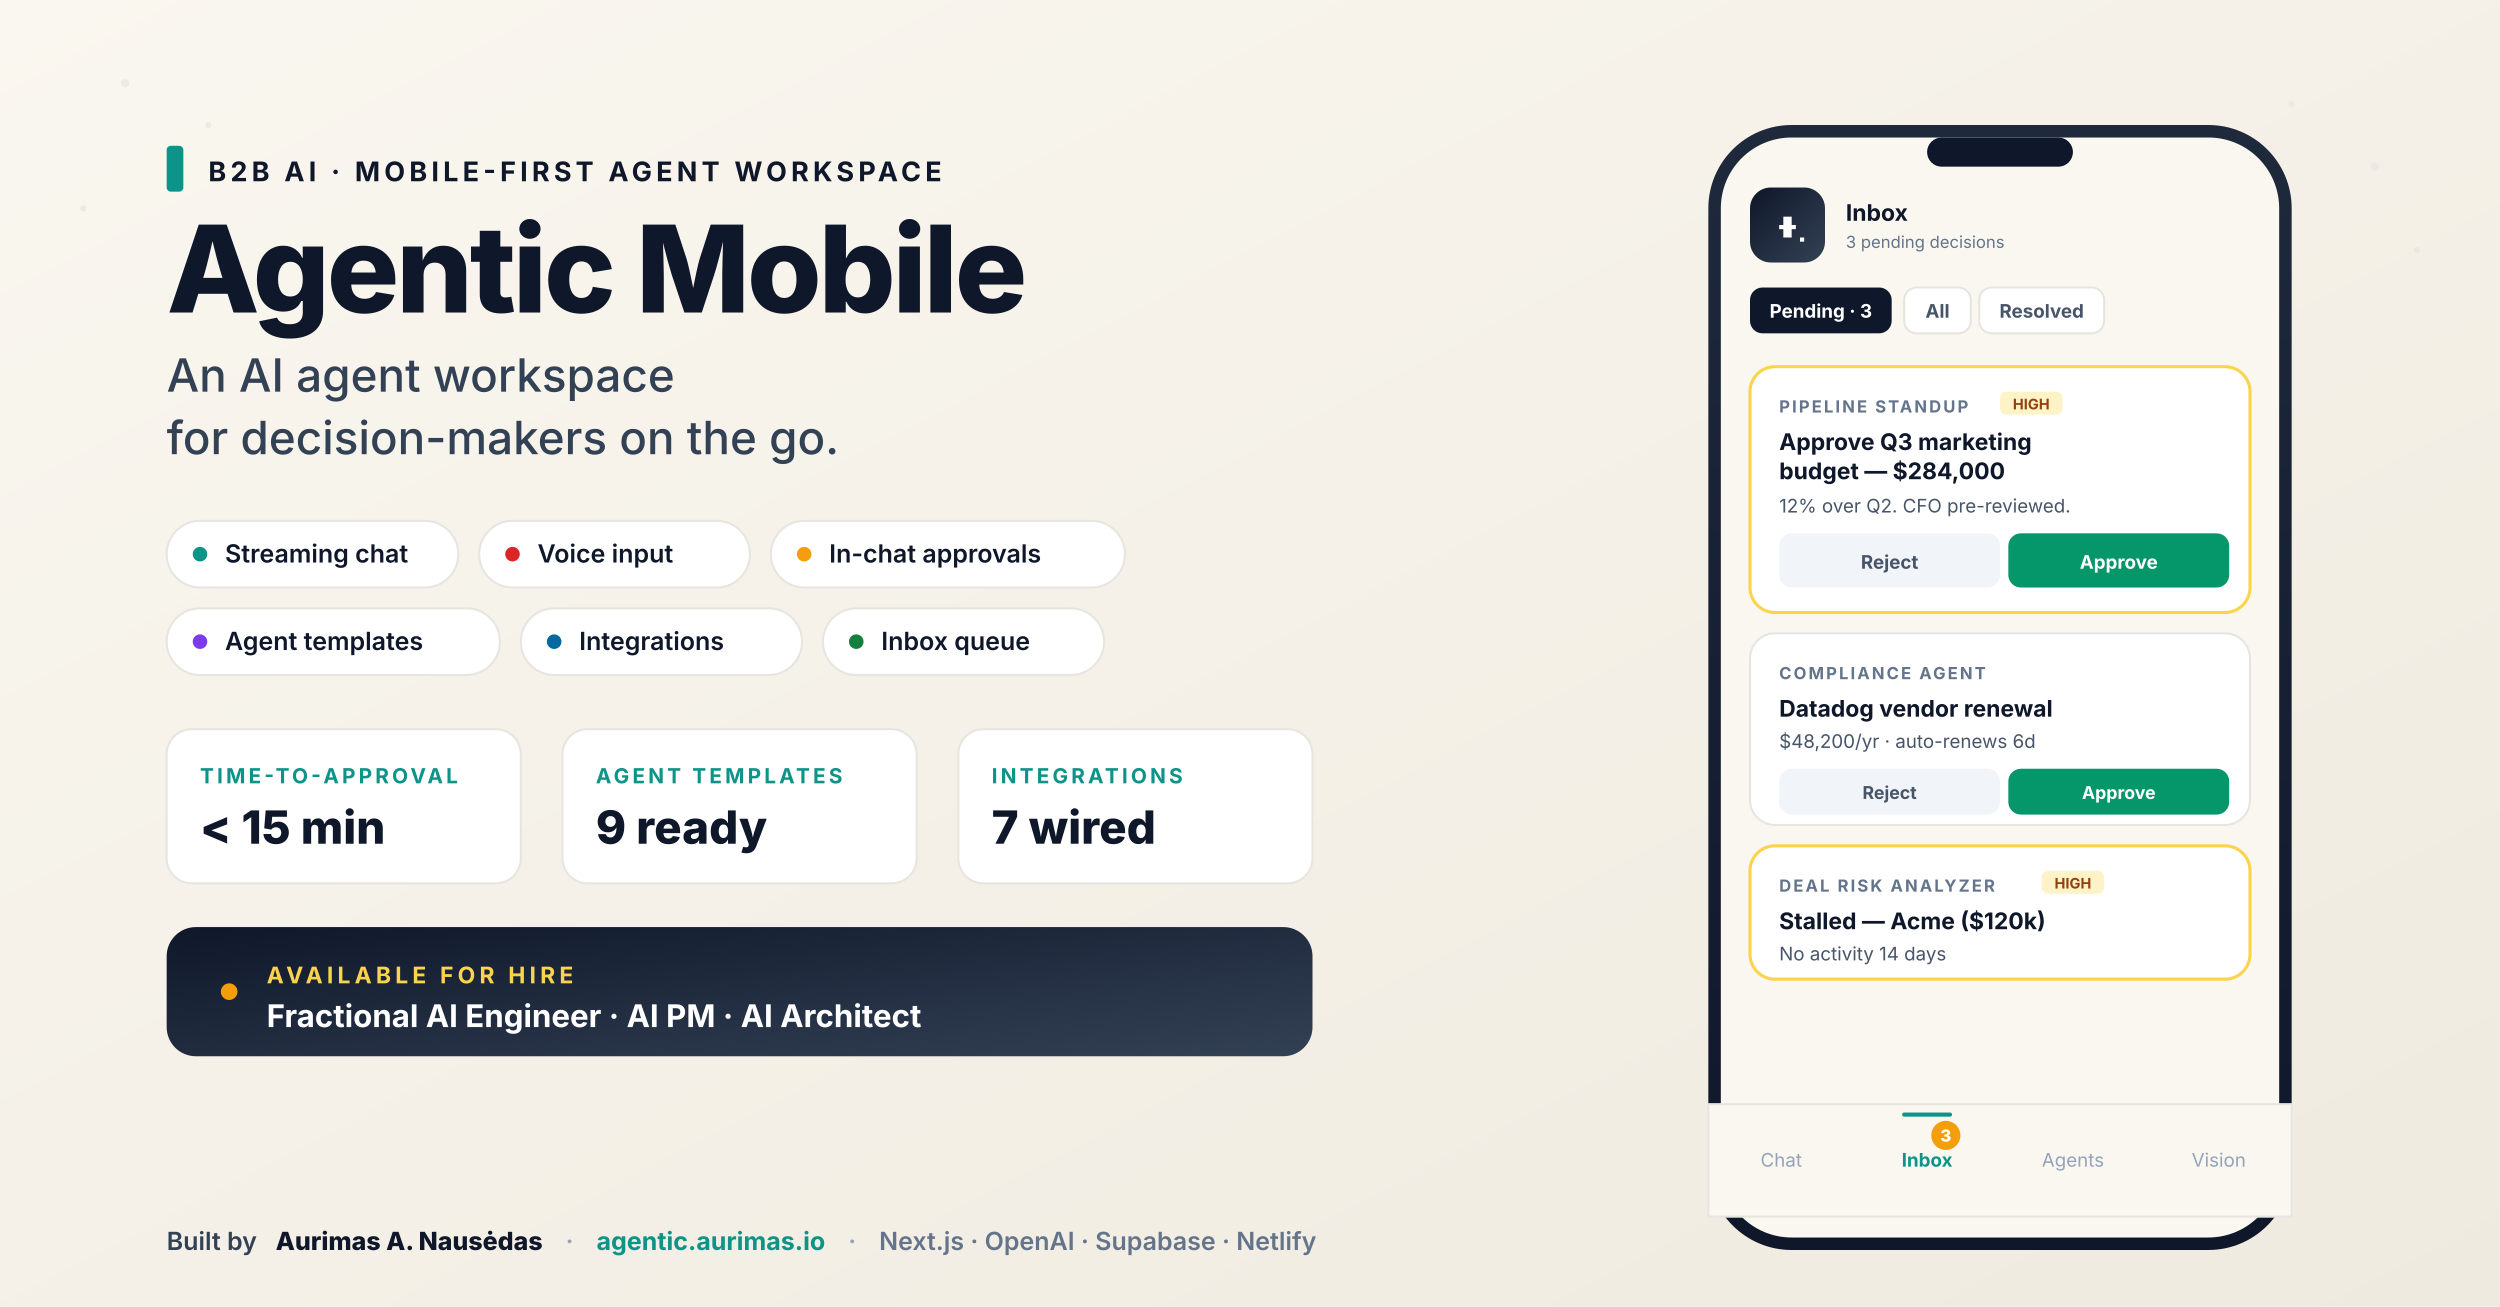
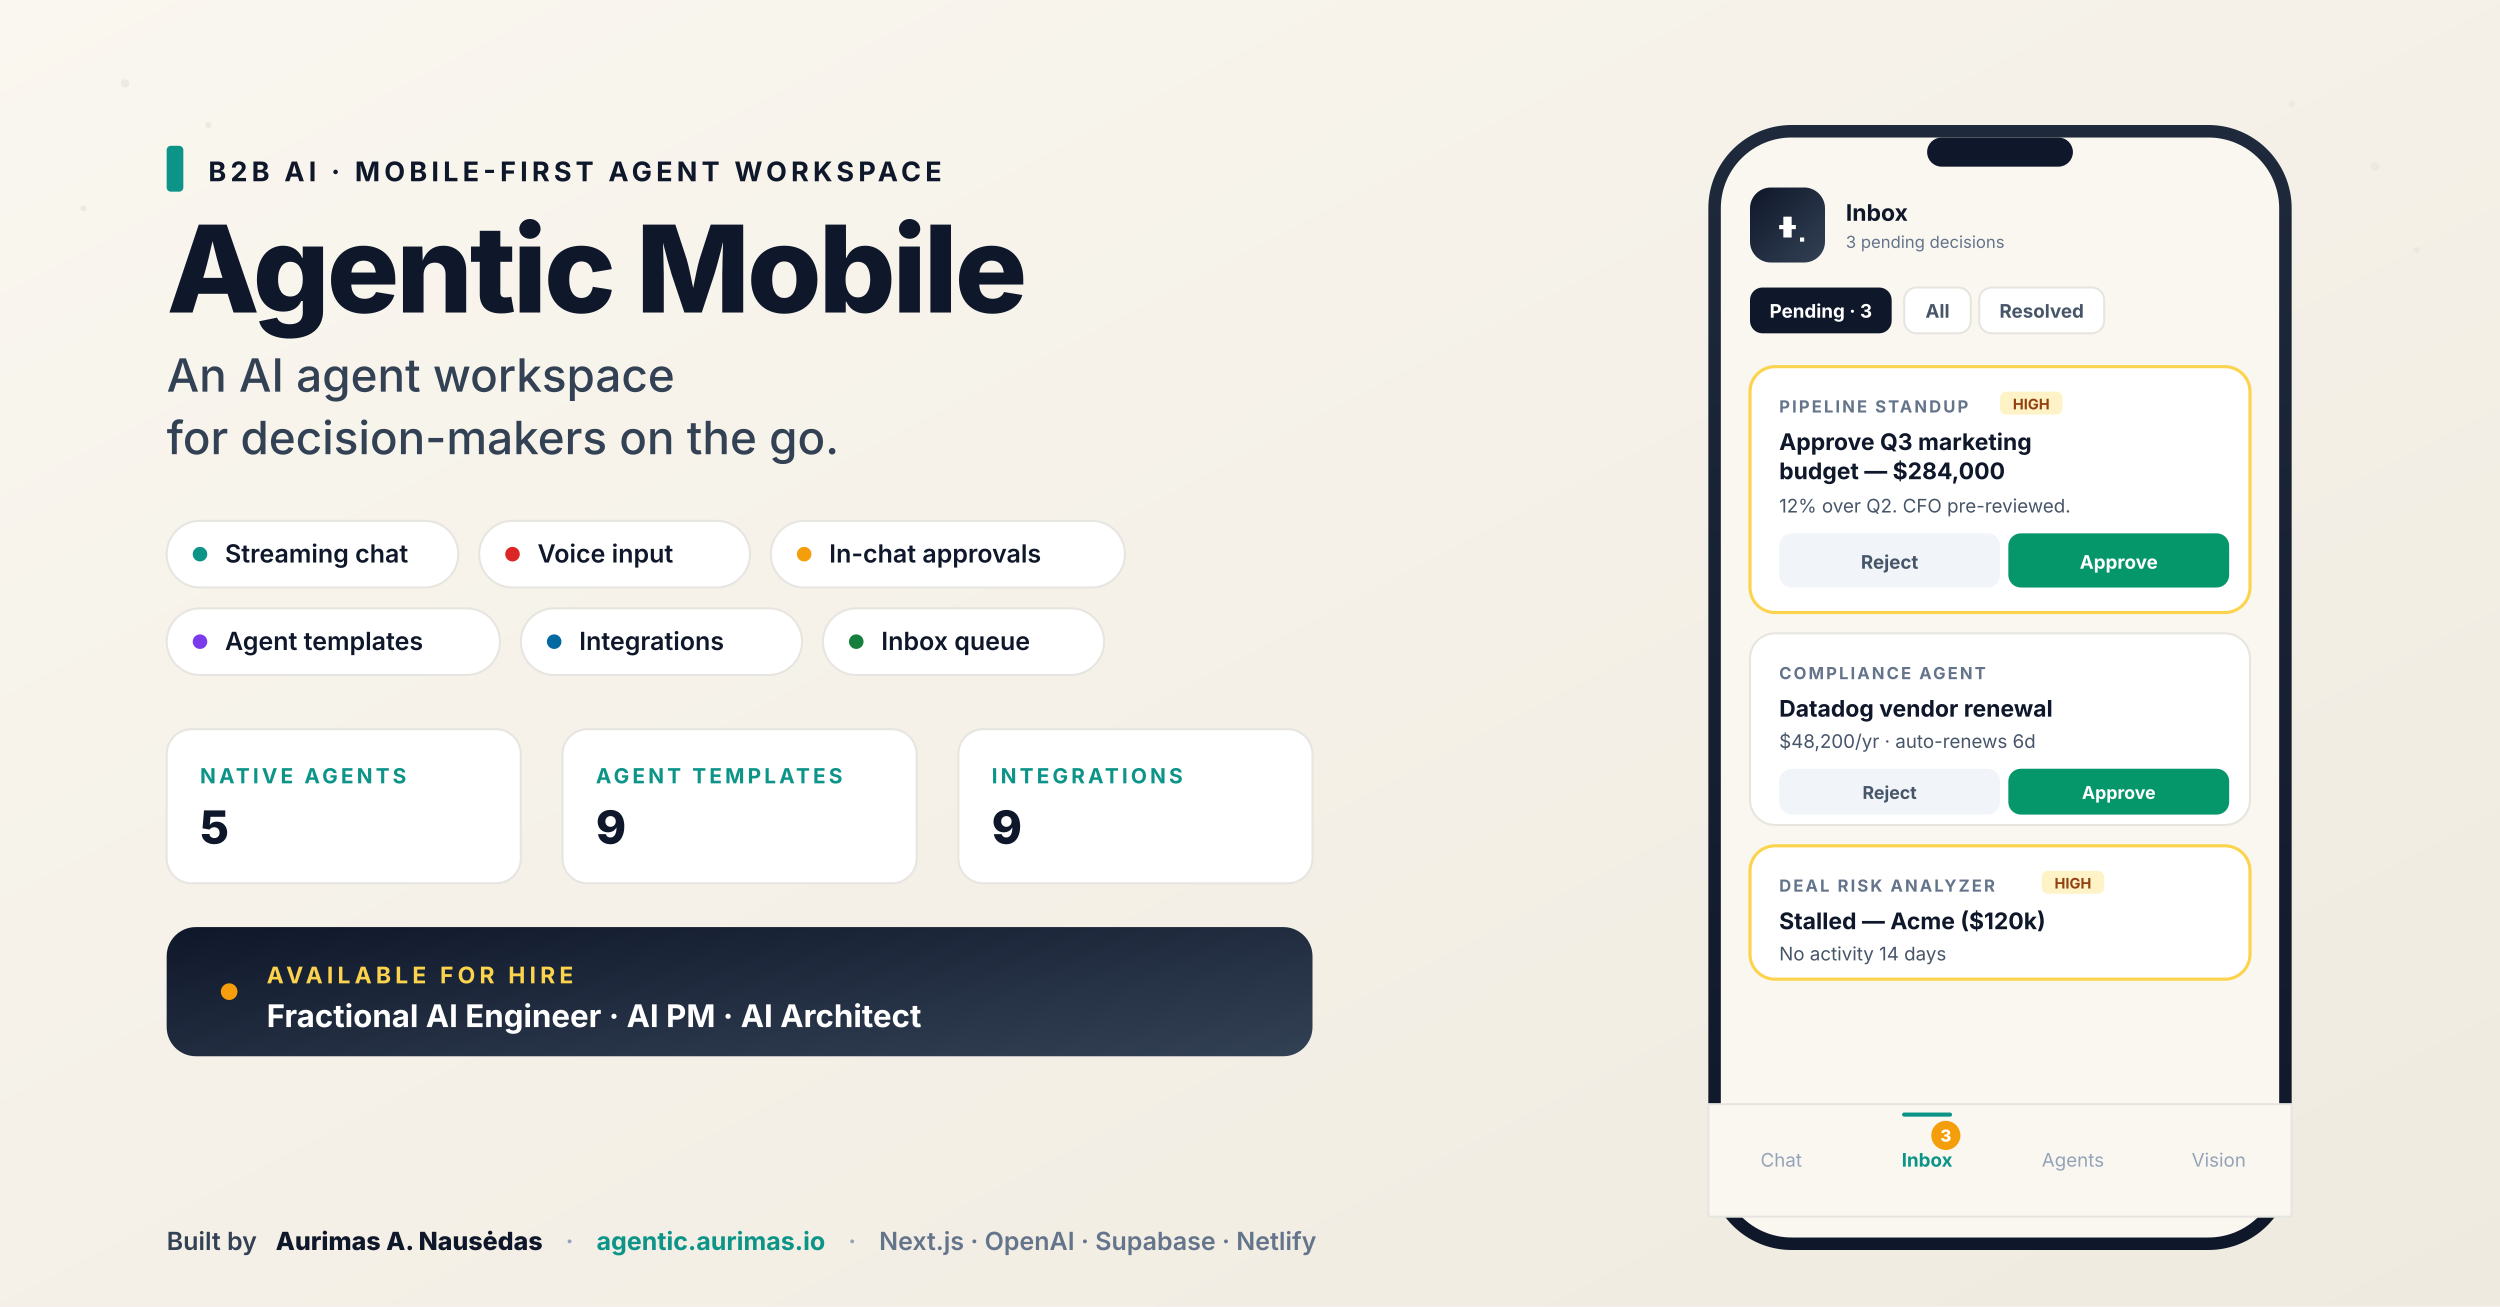
<svg xmlns="http://www.w3.org/2000/svg" viewBox="0 0 1200 627" width="1200" height="627" role="img" aria-label="Agentic Mobile — B2B AI Agent Workspace for Decision-Makers on the Go">
  <defs>
    <linearGradient id="bg" x1="0" y1="0" x2="1" y2="1">
      <stop offset="0%" stop-color="#FAF7F0" />
      <stop offset="100%" stop-color="#EFEADF" />
    </linearGradient>
    <linearGradient id="dark" x1="0" y1="0" x2="1" y2="1">
      <stop offset="0%" stop-color="#0F172A" />
      <stop offset="100%" stop-color="#334155" />
    </linearGradient>
    <linearGradient id="phone" x1="0" y1="0" x2="0" y2="1">
      <stop offset="0%" stop-color="#1E293B" />
      <stop offset="100%" stop-color="#0F172A" />
    </linearGradient>
  </defs>
  <rect width="1200" height="627" fill="url(#bg)" />
  <g fill="#E7E5E0" opacity="0.7">
    <circle cx="60" cy="40" r="2" />
    <circle cx="100" cy="60" r="1.5" />
    <circle cx="40" cy="100" r="1.5" />
    <circle cx="1140" cy="80" r="2" />
    <circle cx="1100" cy="50" r="1.5" />
    <circle cx="1160" cy="120" r="1.5" />
  </g>
  <g transform="translate(80 70)">
    <rect width="8" height="22" rx="2" fill="#0D9488" />
    <text x="20" y="17" font-family="Inter, system-ui, sans-serif" font-size="13" font-weight="700" fill="#0F172A" letter-spacing="2">
      B2B AI · MOBILE-FIRST AGENT WORKSPACE
    </text>
  </g>
  <g transform="translate(80 150)">
    <text font-family="Inter, system-ui, sans-serif" font-size="58" font-weight="800" fill="#0F172A" letter-spacing="-1.5">
      <tspan x="0" y="0">Agentic Mobile</tspan>
    </text>
    <text font-family="Inter, system-ui, sans-serif" font-size="22" font-weight="500" fill="#334155">
      <tspan x="0" y="38">An AI agent workspace</tspan>
      <tspan x="0" y="68">for decision-makers on the go.</tspan>
    </text>
    <g transform="translate(0 100)" font-family="Inter, system-ui, sans-serif" font-size="12" font-weight="600">
      <g>
        <rect width="140" height="32" rx="16" fill="#FFFFFF" stroke="#E7E5E0" />
        <circle cx="16" cy="16" r="3.5" fill="#0D9488" />
        <text x="28" y="20" fill="#0F172A">Streaming chat</text>
      </g>
      <g transform="translate(150 0)">
        <rect width="130" height="32" rx="16" fill="#FFFFFF" stroke="#E7E5E0" />
        <circle cx="16" cy="16" r="3.5" fill="#DC2626" />
        <text x="28" y="20" fill="#0F172A">Voice input</text>
      </g>
      <g transform="translate(290 0)">
        <rect width="170" height="32" rx="16" fill="#FFFFFF" stroke="#E7E5E0" />
        <circle cx="16" cy="16" r="3.5" fill="#F59E0B" />
        <text x="28" y="20" fill="#0F172A">In-chat approvals</text>
      </g>
      <g transform="translate(0 42)">
        <rect width="160" height="32" rx="16" fill="#FFFFFF" stroke="#E7E5E0" />
        <circle cx="16" cy="16" r="3.5" fill="#7C3AED" />
        <text x="28" y="20" fill="#0F172A">Agent templates</text>
      </g>
      <g transform="translate(170 42)">
        <rect width="135" height="32" rx="16" fill="#FFFFFF" stroke="#E7E5E0" />
        <circle cx="16" cy="16" r="3.5" fill="#0369A1" />
        <text x="28" y="20" fill="#0F172A">Integrations</text>
      </g>
      <g transform="translate(315 42)">
        <rect width="135" height="32" rx="16" fill="#FFFFFF" stroke="#E7E5E0" />
        <circle cx="16" cy="16" r="3.5" fill="#15803D" />
        <text x="28" y="20" fill="#0F172A">Inbox queue</text>
      </g>
    </g>
    <g transform="translate(0 200)">
      <g>
        <rect width="170" height="74" rx="12" fill="#FFFFFF" stroke="#E7E5E0" />
-         <text x="16" y="26" font-family="Inter, system-ui, sans-serif" font-size="10" font-weight="700" fill="#0D9488" letter-spacing="1.5">TIME-TO-APPROVAL</text>
-         <text x="16" y="55" font-family="Inter, system-ui, sans-serif" font-size="22" font-weight="800" fill="#0F172A">&lt; 15 min</text>
+         <text x="16" y="26" font-family="Inter, system-ui, sans-serif" font-size="10" font-weight="700" fill="#0D9488" letter-spacing="1.5">NATIVE AGENTS</text>
+         <text x="16" y="55" font-family="Inter, system-ui, sans-serif" font-size="22" font-weight="800" fill="#0F172A">5</text>
      </g>
      <g transform="translate(190 0)">
        <rect width="170" height="74" rx="12" fill="#FFFFFF" stroke="#E7E5E0" />
        <text x="16" y="26" font-family="Inter, system-ui, sans-serif" font-size="10" font-weight="700" fill="#0D9488" letter-spacing="1.5">AGENT TEMPLATES</text>
-         <text x="16" y="55" font-family="Inter, system-ui, sans-serif" font-size="22" font-weight="800" fill="#0F172A">9 ready</text>
+         <text x="16" y="55" font-family="Inter, system-ui, sans-serif" font-size="22" font-weight="800" fill="#0F172A">9</text>
      </g>
      <g transform="translate(380 0)">
        <rect width="170" height="74" rx="12" fill="#FFFFFF" stroke="#E7E5E0" />
        <text x="16" y="26" font-family="Inter, system-ui, sans-serif" font-size="10" font-weight="700" fill="#0D9488" letter-spacing="1.5">INTEGRATIONS</text>
-         <text x="16" y="55" font-family="Inter, system-ui, sans-serif" font-size="22" font-weight="800" fill="#0F172A">7 wired</text>
+         <text x="16" y="55" font-family="Inter, system-ui, sans-serif" font-size="22" font-weight="800" fill="#0F172A">9</text>
      </g>
    </g>
    <g transform="translate(0 295)">
      <rect width="550" height="62" rx="14" fill="url(#dark)" />
      <circle cx="30" cy="31" r="4" fill="#F59E0B" />
      <text x="48" y="27" font-family="Inter, system-ui, sans-serif" font-size="11" font-weight="700" fill="#FCD34D" letter-spacing="2">AVAILABLE FOR HIRE</text>
      <text x="48" y="48" font-family="Inter, system-ui, sans-serif" font-size="15" font-weight="700" fill="#FFFFFF">
        Fractional AI Engineer · AI PM · AI Architect
      </text>
    </g>
  </g>
  <g transform="translate(820 60)">
    <rect x="0" y="0" width="280" height="540" rx="40" fill="url(#phone)" />
    <rect x="6" y="6" width="268" height="528" rx="34" fill="#FAF7F0" />
    <rect x="105" y="6" width="70" height="14" rx="7" fill="#0F172A" />
    <g clip-path="inset(0 round 34px)">
      <g transform="translate(20 30)">
        <rect width="36" height="36" rx="10" fill="url(#dark)" />
        <path d="M14 12 L18 12 L18 16 L20 16 L20 18 L18 18 L18 22 L14 22 L14 18 L12 18 L12 16 L14 16 Z M22 22 L24 22 L24 24 L22 24 Z" transform="translate(2 2)" fill="#FFFFFF" />
        <text x="46" y="16" font-family="Inter, system-ui, sans-serif" font-size="11" font-weight="700" fill="#0F172A">Inbox</text>
        <text x="46" y="29" font-family="Inter, system-ui, sans-serif" font-size="8" fill="#64748B">3 pending decisions</text>
      </g>
      <g transform="translate(20 78)" font-family="Inter, system-ui, sans-serif" font-size="9" font-weight="700">
        <g>
          <rect width="68" height="22" rx="6" fill="#0F172A" />
          <text x="34" y="14.5" text-anchor="middle" fill="#FFFFFF">Pending · 3</text>
        </g>
        <g transform="translate(74 0)">
          <rect width="32" height="22" rx="6" fill="#FFFFFF" stroke="#E7E5E0" />
          <text x="16" y="14.5" text-anchor="middle" fill="#475569">All</text>
        </g>
        <g transform="translate(110 0)">
          <rect width="60" height="22" rx="6" fill="#FFFFFF" stroke="#E7E5E0" />
          <text x="30" y="14.5" text-anchor="middle" fill="#475569">Resolved</text>
        </g>
      </g>
      <g transform="translate(20 116)">
        <rect width="240" height="118" rx="12" fill="#FFFFFF" stroke="#FCD34D" stroke-width="1.5" />
        <text x="14" y="22" font-family="Inter, system-ui, sans-serif" font-size="8" font-weight="700" fill="#64748B" letter-spacing="1">PIPELINE STANDUP</text>
        <g transform="translate(120 12)">
          <rect width="30" height="11" rx="3" fill="#FEF3C7" />
          <text x="15" y="8.5" text-anchor="middle" font-family="Inter, system-ui, sans-serif" font-size="7" font-weight="700" fill="#92400E">HIGH</text>
        </g>
        <text x="14" y="40" font-family="Inter, system-ui, sans-serif" font-size="11" font-weight="700" fill="#0F172A">Approve Q3 marketing</text>
        <text x="14" y="54" font-family="Inter, system-ui, sans-serif" font-size="11" font-weight="700" fill="#0F172A">budget — $284,000</text>
        <text x="14" y="70" font-family="Inter, system-ui, sans-serif" font-size="9" fill="#475569">12% over Q2. CFO pre-reviewed.</text>
        <g transform="translate(14 80)">
          <rect width="106" height="26" rx="6" fill="#F1F5F9" />
          <text x="53" y="17" text-anchor="middle" font-family="Inter, system-ui, sans-serif" font-size="9" font-weight="700" fill="#475569">Reject</text>
        </g>
        <g transform="translate(124 80)">
          <rect width="106" height="26" rx="6" fill="#059669" />
          <text x="53" y="17" text-anchor="middle" font-family="Inter, system-ui, sans-serif" font-size="9" font-weight="700" fill="#FFFFFF">Approve</text>
        </g>
      </g>
      <g transform="translate(20 244)">
        <rect width="240" height="92" rx="12" fill="#FFFFFF" stroke="#E7E5E0" />
        <text x="14" y="22" font-family="Inter, system-ui, sans-serif" font-size="8" font-weight="700" fill="#64748B" letter-spacing="1">COMPLIANCE AGENT</text>
        <text x="14" y="40" font-family="Inter, system-ui, sans-serif" font-size="11" font-weight="700" fill="#0F172A">Datadog vendor renewal</text>
        <text x="14" y="55" font-family="Inter, system-ui, sans-serif" font-size="9" fill="#475569">$48,200/yr · auto-renews 6d</text>
        <g transform="translate(14 65)">
          <rect width="106" height="22" rx="6" fill="#F1F5F9" />
          <text x="53" y="14.5" text-anchor="middle" font-family="Inter, system-ui, sans-serif" font-size="8.5" font-weight="700" fill="#475569">Reject</text>
        </g>
        <g transform="translate(124 65)">
          <rect width="106" height="22" rx="6" fill="#059669" />
          <text x="53" y="14.5" text-anchor="middle" font-family="Inter, system-ui, sans-serif" font-size="8.5" font-weight="700" fill="#FFFFFF">Approve</text>
        </g>
      </g>
      <g transform="translate(20 346)">
        <rect width="240" height="64" rx="12" fill="#FFFFFF" stroke="#FCD34D" stroke-width="1.5" />
        <text x="14" y="22" font-family="Inter, system-ui, sans-serif" font-size="8" font-weight="700" fill="#64748B" letter-spacing="1">DEAL RISK ANALYZER</text>
        <g transform="translate(140 12)">
          <rect width="30" height="11" rx="3" fill="#FEF3C7" />
          <text x="15" y="8.5" text-anchor="middle" font-family="Inter, system-ui, sans-serif" font-size="7" font-weight="700" fill="#92400E">HIGH</text>
        </g>
        <text x="14" y="40" font-family="Inter, system-ui, sans-serif" font-size="11" font-weight="700" fill="#0F172A">Stalled — Acme ($120k)</text>
        <text x="14" y="55" font-family="Inter, system-ui, sans-serif" font-size="9" fill="#475569">No activity 14 days</text>
      </g>
      <g transform="translate(0 470)">
        <rect width="280" height="54" rx="0" fill="#FAF7F0" stroke="#E7E5E0" />
        <g transform="translate(35 8)">
          <text x="0" y="22" text-anchor="middle" font-family="Inter, system-ui, sans-serif" font-size="9" fill="#94A3B8">Chat</text>
        </g>
        <g transform="translate(105 4)">
          <rect x="-12" y="0" width="24" height="2" rx="1" fill="#0D9488" />
          <text x="0" y="26" text-anchor="middle" font-family="Inter, system-ui, sans-serif" font-size="9" font-weight="700" fill="#0D9488">Inbox</text>
          <circle cx="9" cy="11" r="7" fill="#F59E0B" />
          <text x="9" y="14" text-anchor="middle" font-family="Inter, system-ui, sans-serif" font-size="8" font-weight="800" fill="#FFFFFF">3</text>
        </g>
        <g transform="translate(175 8)">
          <text x="0" y="22" text-anchor="middle" font-family="Inter, system-ui, sans-serif" font-size="9" fill="#94A3B8">Agents</text>
        </g>
        <g transform="translate(245 8)">
          <text x="0" y="22" text-anchor="middle" font-family="Inter, system-ui, sans-serif" font-size="9" fill="#94A3B8">Vision</text>
        </g>
      </g>
    </g>
  </g>
  <g transform="translate(80 600)" font-family="Inter, system-ui, sans-serif">
    <text font-size="12" font-weight="600" fill="#334155">
      <tspan>Built by</tspan>
      <tspan dx="6" fill="#0F172A" font-weight="800">Aurimas A. Nausėdas</tspan>
      <tspan dx="8" fill="#94A3B8">·</tspan>
      <tspan dx="8" fill="#0D9488" font-weight="700">agentic.aurimas.io</tspan>
      <tspan dx="8" fill="#94A3B8">·</tspan>
      <tspan dx="8" fill="#64748B">Next.js · OpenAI · Supabase · Netlify</tspan>
    </text>
  </g>
</svg>
